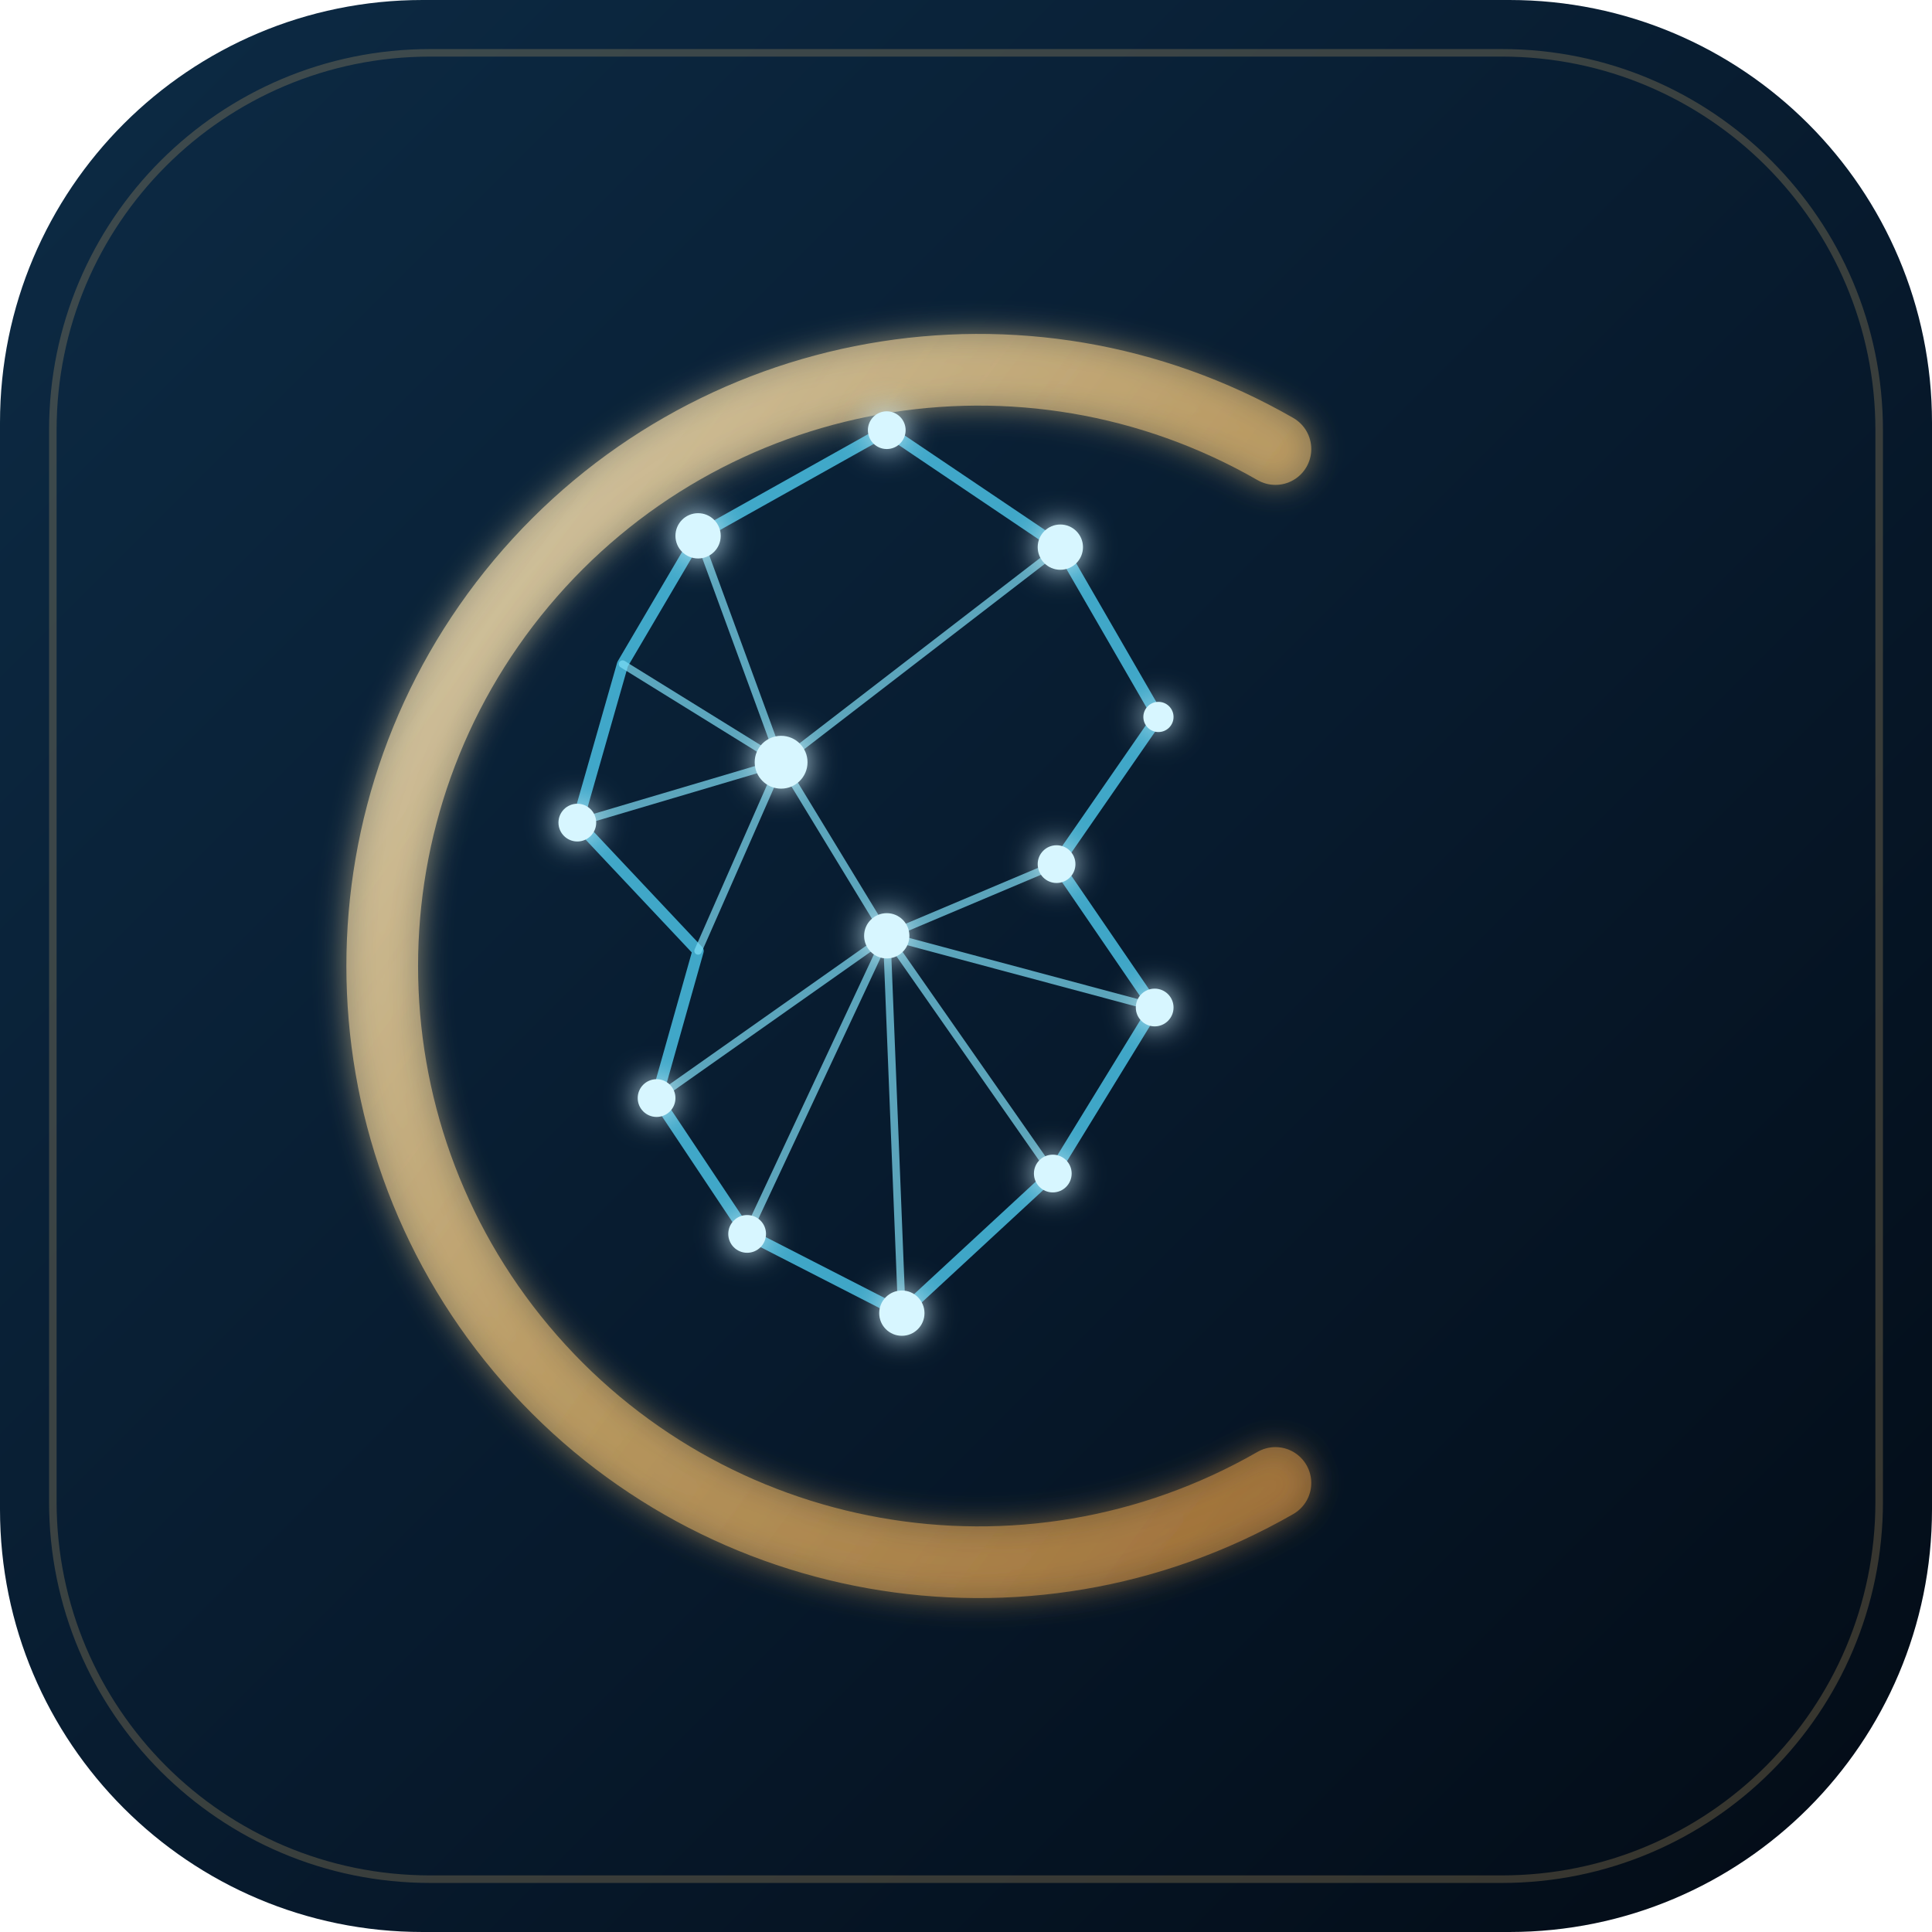
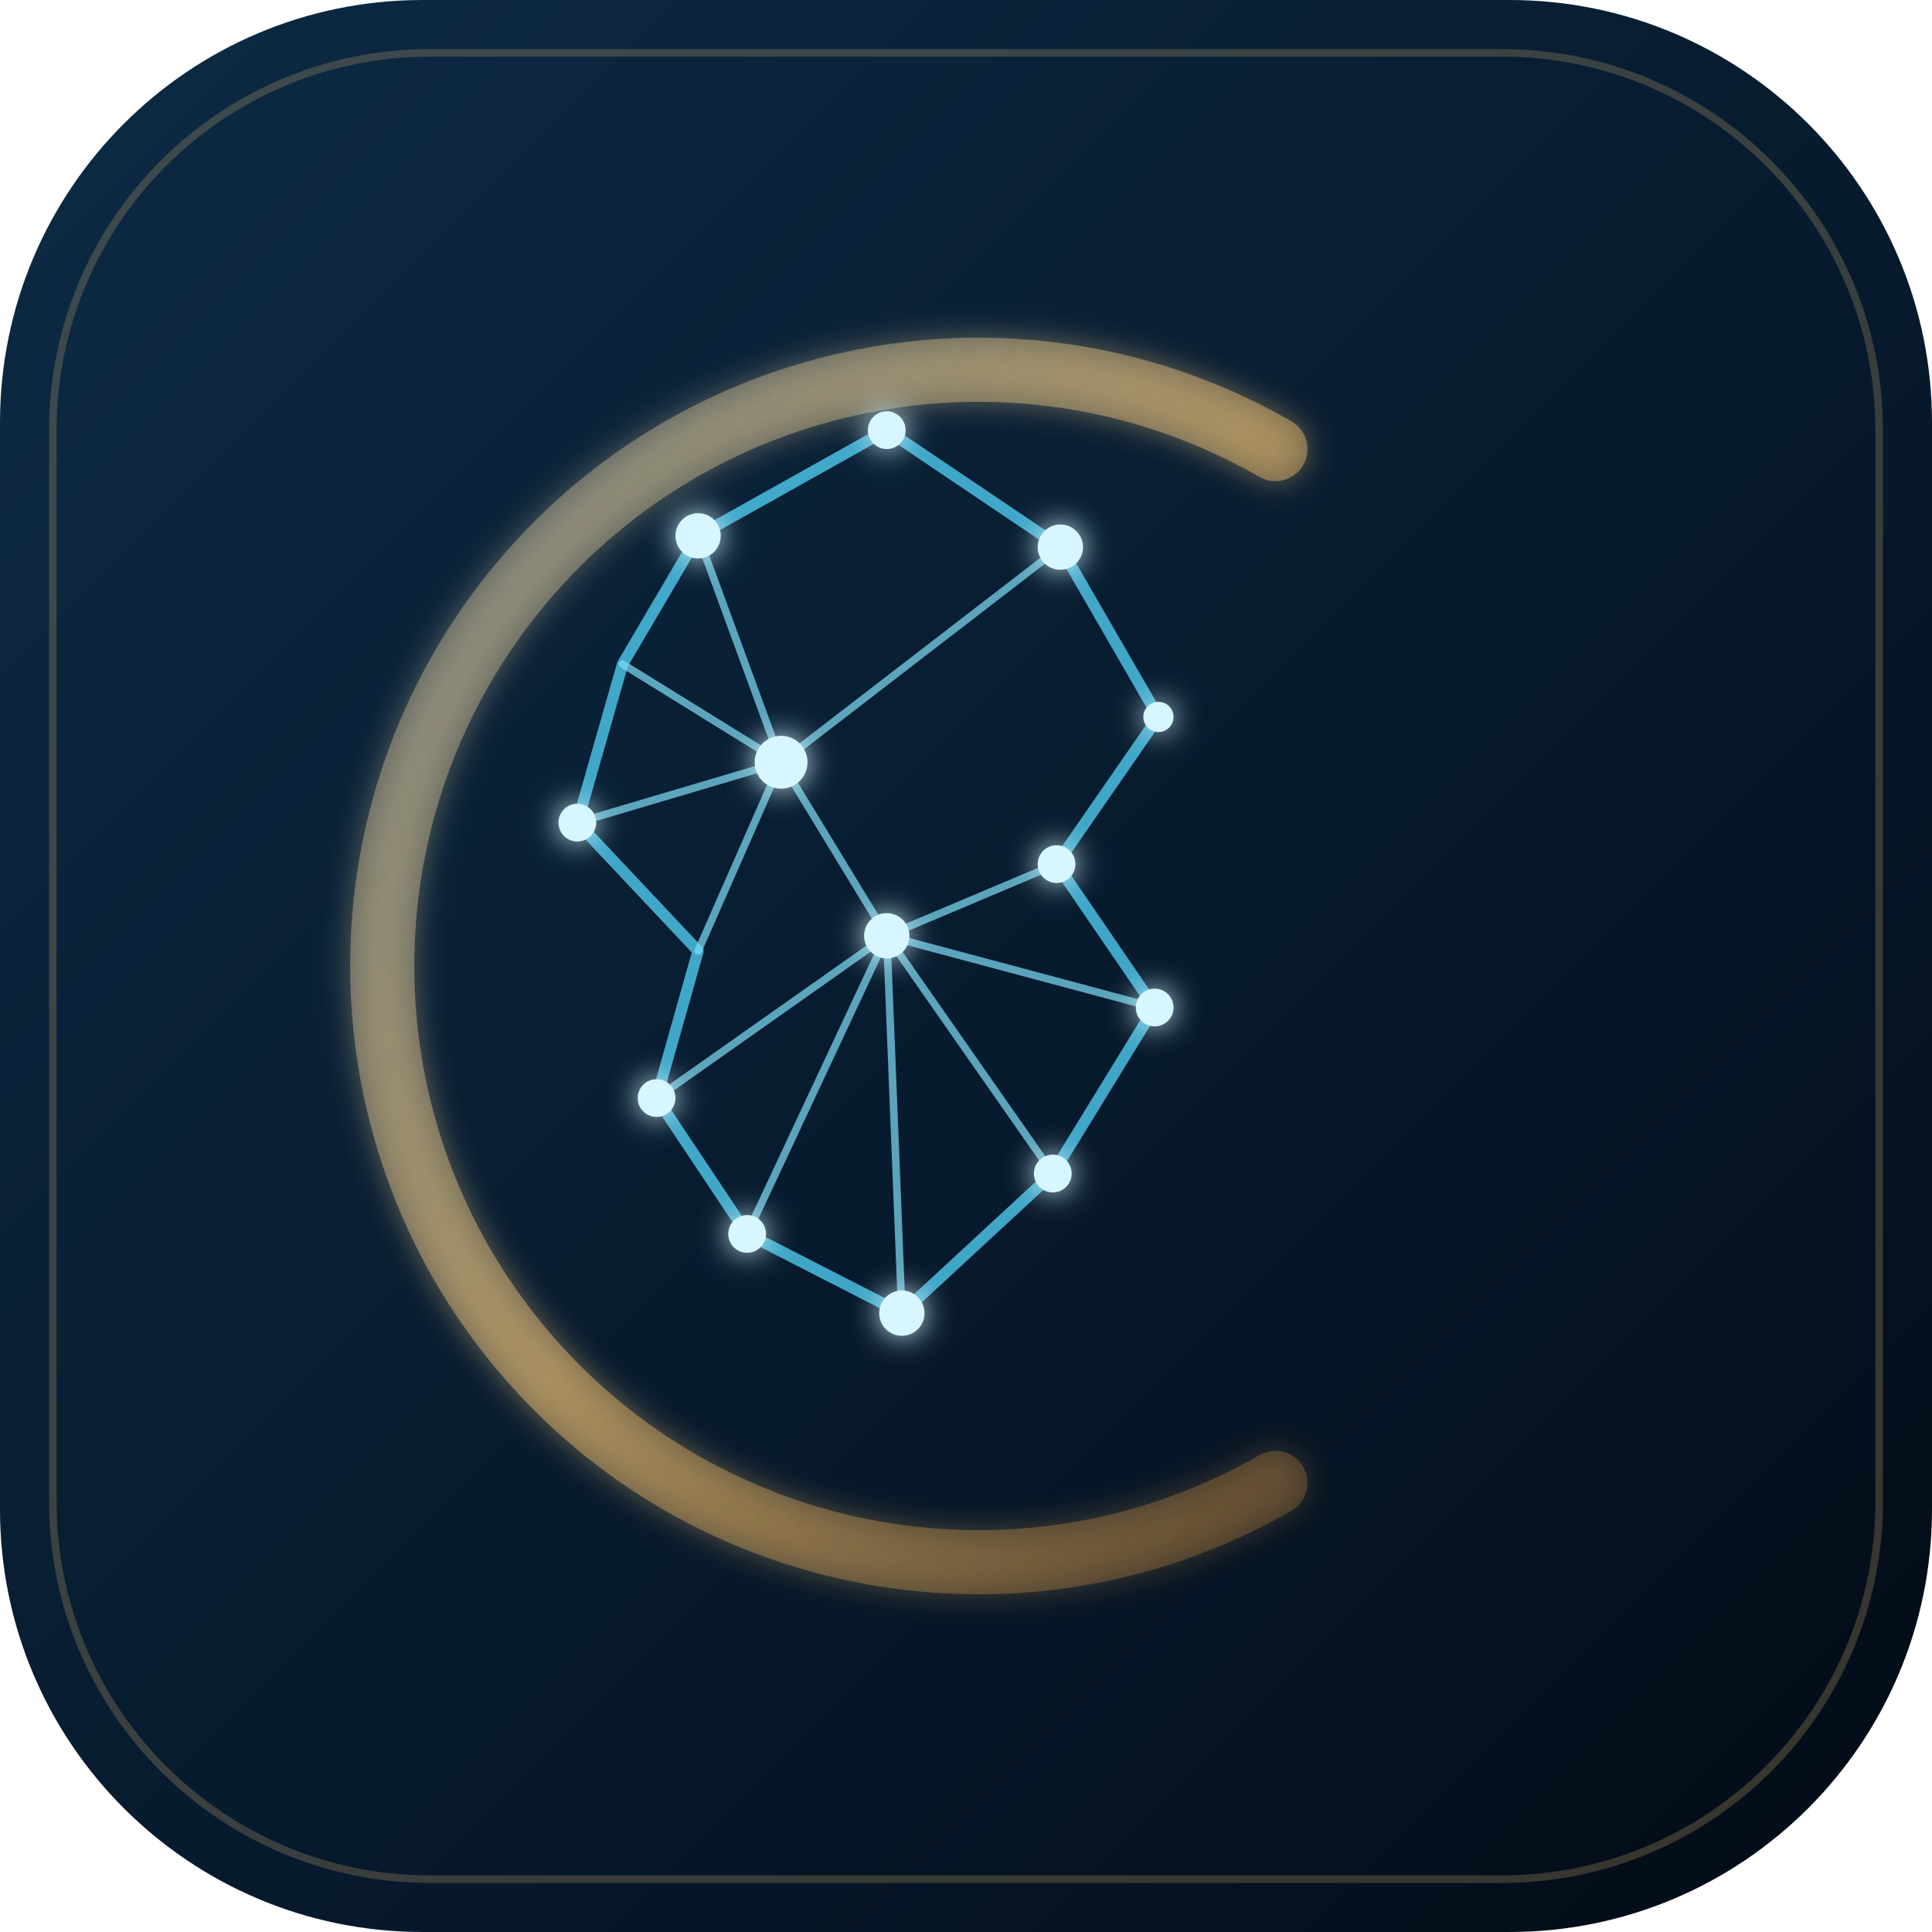
<svg xmlns="http://www.w3.org/2000/svg" viewBox="0 0 512 512">
  <defs>
    <linearGradient id="bg" x1="0" y1="0" x2="1" y2="1">
      <stop stop-color="#0d2b45" />
      <stop offset=".55" stop-color="#071a2d" />
      <stop offset="1" stop-color="#030b15" />
    </linearGradient>
    <linearGradient id="gold" x1="0" y1="0" x2="1" y2="1">
-       <stop stop-color="#fff0c7" stop-opacity=".78" />
-       <stop offset=".52" stop-color="#e7bb70" stop-opacity=".72" />
-       <stop offset="1" stop-color="#bb813c" stop-opacity=".8" />
+       <stop stop-color="#fff0c7" stop-opacity=".3" />
+       <stop offset=".52" stop-color="#e7bb70" stop-opacity=".56" />
+       <stop offset="1" stop-color="#bb813c" stop-opacity=".34" />
    </linearGradient>
    <filter id="glow" x="-80%" y="-80%" width="260%" height="260%">
      <feGaussianBlur stdDeviation="4" result="b" />
      <feMerge>
        <feMergeNode in="b" />
        <feMergeNode in="SourceGraphic" />
      </feMerge>
    </filter>
  </defs>
  <rect width="512" height="512" rx="112" fill="url(#bg)" />
  <rect x="14" y="14" width="484" height="484" rx="100" fill="none" stroke="#d9b574" stroke-opacity=".24" stroke-width="2" />
  <g fill="none" stroke-linecap="round" stroke-linejoin="round">
-     <path d="M338 119 A158 158 0 1 0 338 393" stroke="url(#gold)" stroke-width="19" stroke-opacity=".76" filter="url(#glow)" />
+     <path d="M338 119 A158 158 0 1 0 338 393" stroke="url(#gold)" stroke-width="17" stroke-opacity=".85" filter="url(#glow)" />
    <path d="M185 142 L235 114 L281 145 L307 190 L280 229 L306 267 L279 311 L239 348 L198 327 L174 291 L185 252 L153 218 L165 176 Z" stroke="#4ec9ed" stroke-opacity=".8" stroke-width="3" />
    <path d="M185 142 L207 202 L153 218 M207 202 L281 145 M207 202 L235 248 L280 229 M235 248 L198 327 M235 248 L306 267 M235 248 L239 348 M174 291 L235 248 L279 311 M165 176 L207 202 L185 252" stroke="#80dff7" stroke-opacity=".7" stroke-width="2" />
  </g>
  <g fill="#d7f6ff" filter="url(#glow)">
    <circle cx="185" cy="142" r="6" />
    <circle cx="235" cy="114" r="5" />
    <circle cx="281" cy="145" r="6" />
    <circle cx="307" cy="190" r="4" />
    <circle cx="207" cy="202" r="7" />
    <circle cx="153" cy="218" r="5" />
    <circle cx="235" cy="248" r="6" />
    <circle cx="280" cy="229" r="5" />
    <circle cx="306" cy="267" r="5" />
    <circle cx="174" cy="291" r="5" />
    <circle cx="198" cy="327" r="5" />
    <circle cx="239" cy="348" r="6" />
    <circle cx="279" cy="311" r="5" />
  </g>
</svg>
